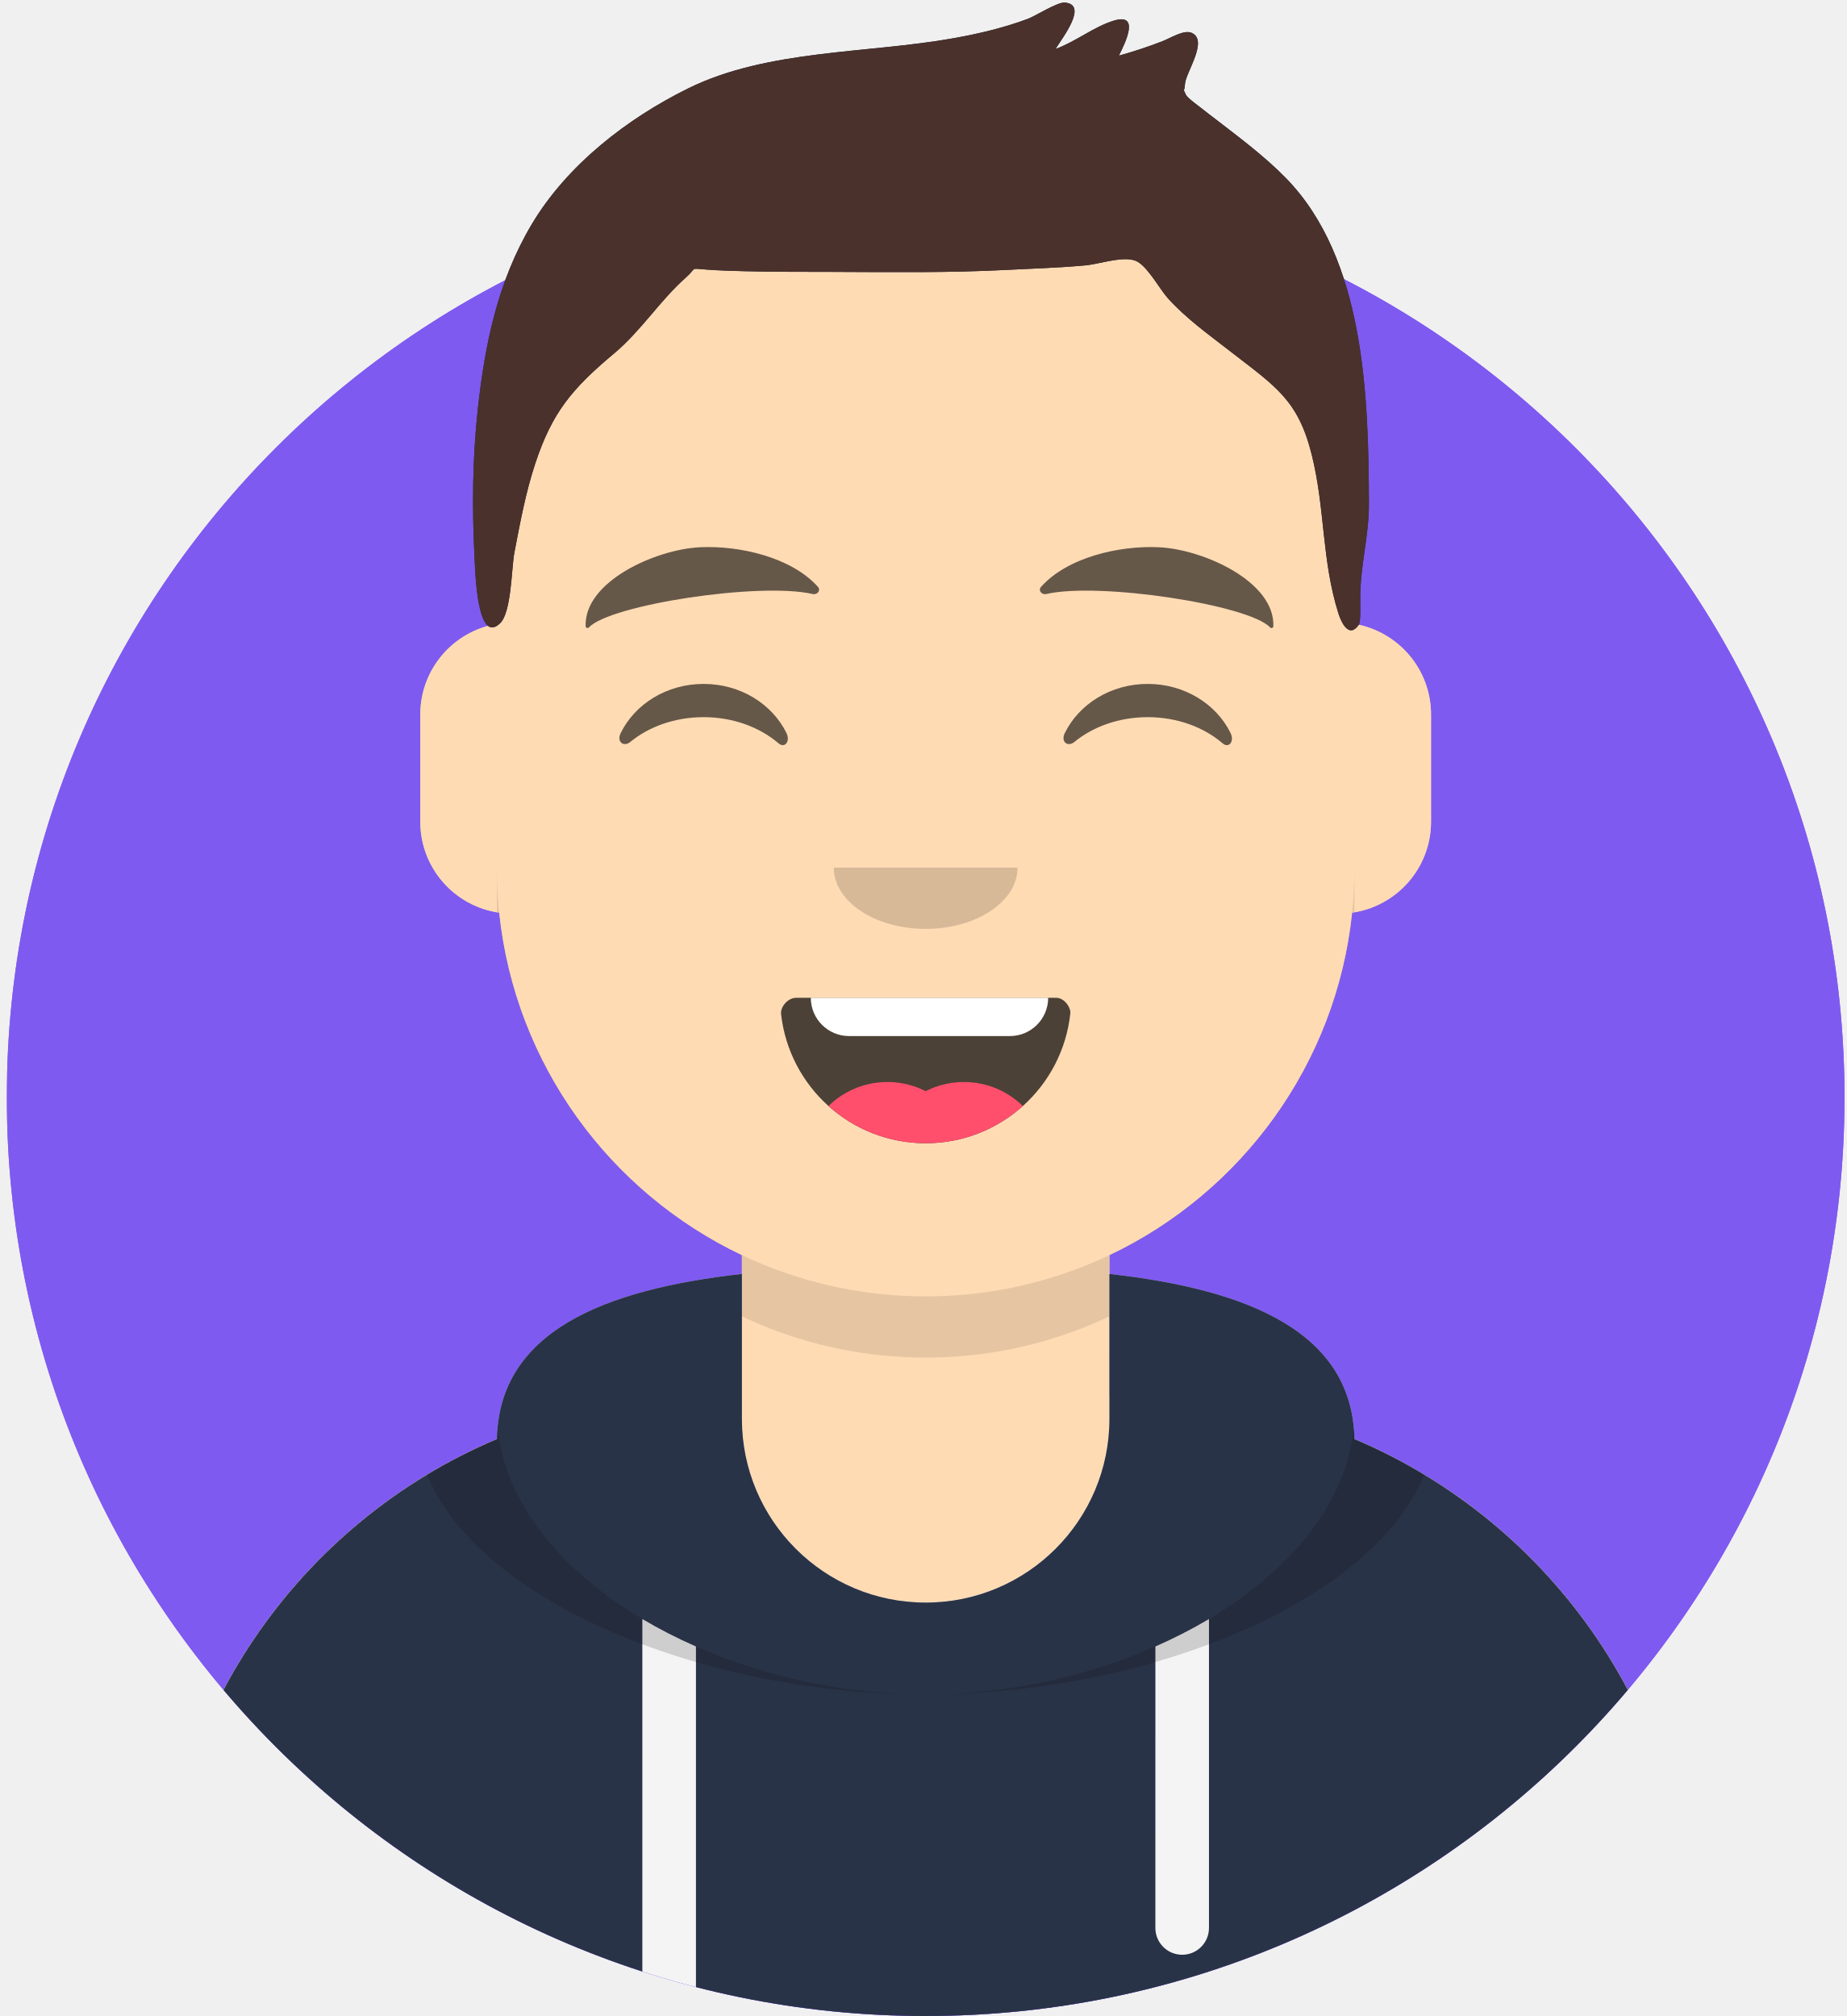
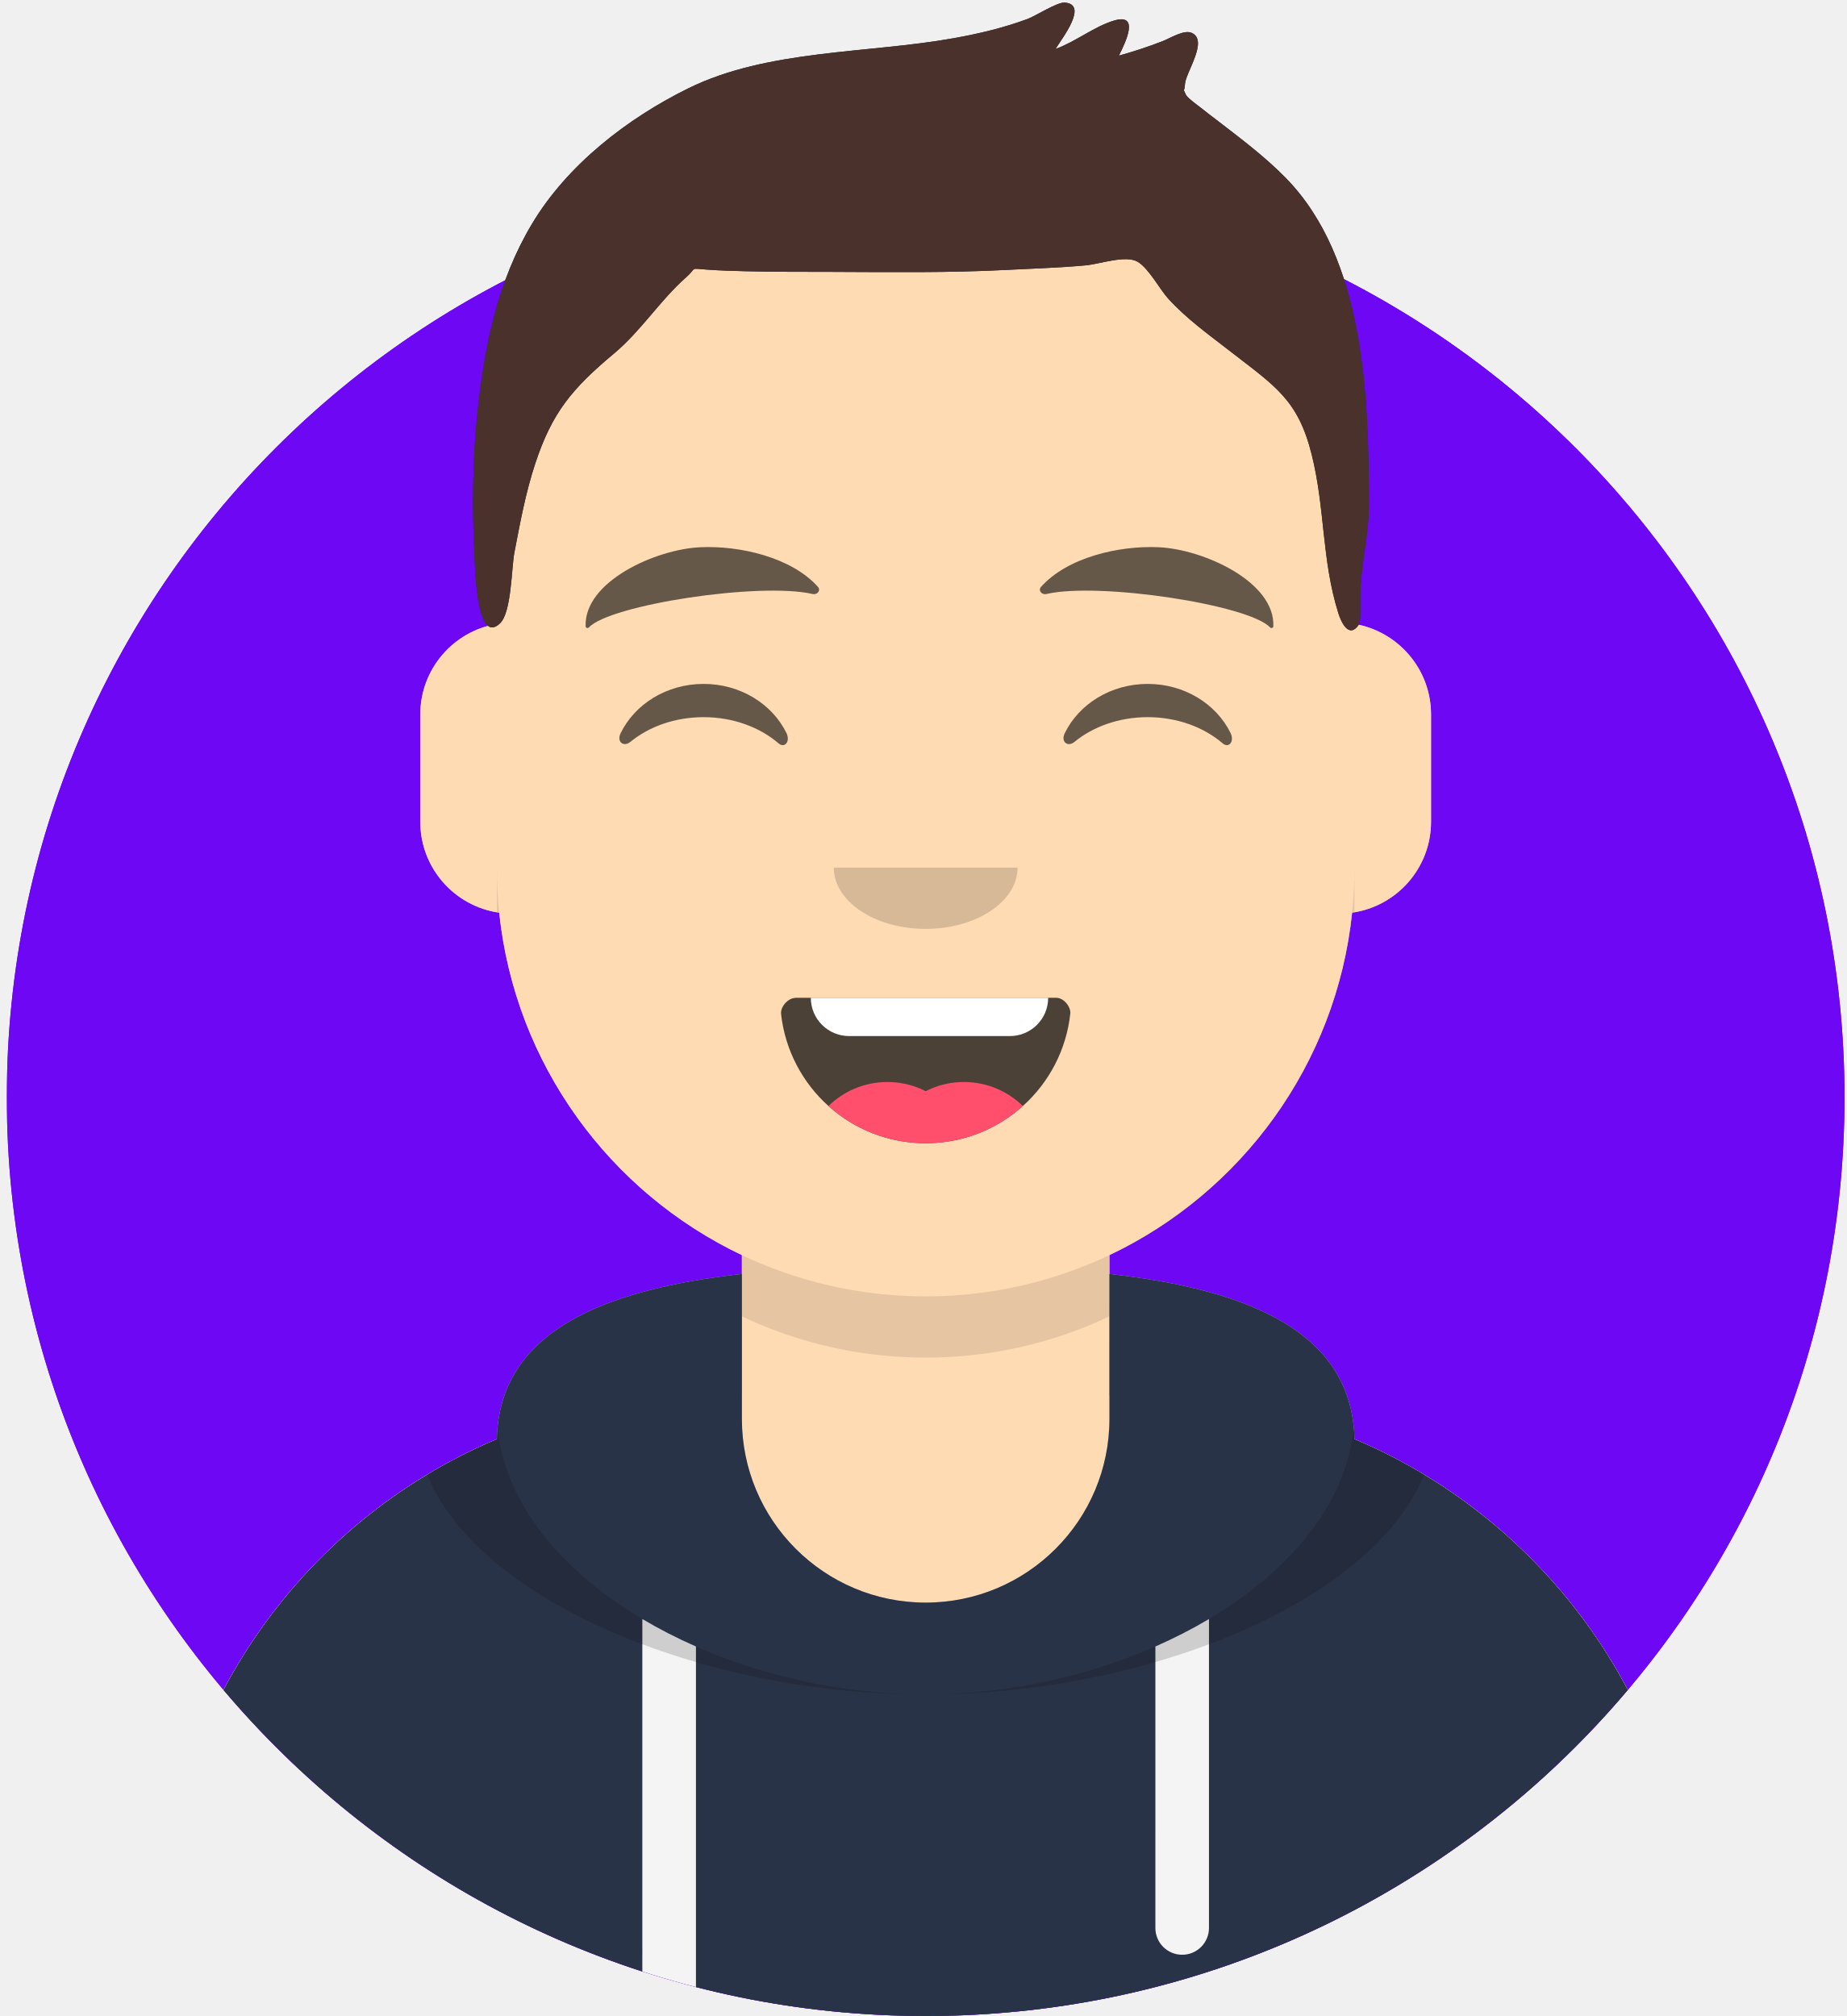
<svg xmlns="http://www.w3.org/2000/svg" xmlns:xlink="http://www.w3.org/1999/xlink" width="217px" height="237px" viewBox="0 0 217 237" version="1.1">
  <defs>
    <circle id="path-1" cx="108" cy="108" r="108" />
    <path d="M-3.19744231e-14,144 L-3.19744231e-14,-1.42108547e-14 L237.6,-1.42108547e-14 L237.6,144 L226.8,144 C226.8,203.647 178.447,252 118.8,252 C59.153,252 10.8,203.647 10.8,144 L10.8,144 L-3.19744231e-14,144 Z" id="path-3" />
    <path d="M90,0 C117.835,-5.11323436e-15 140.4,22.565 140.4,50.4 L140.401,55.949 C145.508,56.807 149.4,61.249 149.4,66.6 L149.4,79.2 C149.4,84.647 145.367,89.152 140.125,89.893 C138.265,107.718 127.114,122.78 111.601,130.149 L111.6,146.7 L115.2,146.7 C150.988,146.7 180,175.712 180,211.5 L180,219.6 L0,219.6 L0,211.5 C-4.38277231e-15,175.712 29.012,146.7 64.8,146.7 L68.4,146.7 L68.4,130.15 C52.886,122.78 41.735,107.718 39.875,89.893 C34.633,89.152 30.6,84.647 30.6,79.2 L30.6,66.6 C30.6,61.249 34.492,56.806 39.6,55.949 L39.6,50.4 C39.6,22.565 62.165,5.11323436e-15 90,0 Z" id="path-5" />
    <path d="M140.401,11.764 C156.691,13.587 169.2,18.597 169.2,31.569 L169.194,31.18 C192.467,41.01 208.8,64.047 208.8,90.9 L208.8,99 L28.8,99 L28.8,90.9 C28.8,64.047 45.133,41.01 68.406,31.18 C68.653,18.496 81.073,13.568 97.2,11.764 L97.2,28.8 C97.2,40.729 106.871,50.4 118.8,50.4 C130.729,50.4 140.4,40.729 140.4,28.8 L140.4,28.8 Z" id="path-7" />
    <path d="M31.606,13.615 C32.558,22.158 39.803,28.8 48.6,28.8 C57.424,28.8 64.687,22.117 65.603,13.536 C65.676,12.845 64.905,11.7 63.938,11.7 C50.534,11.7 40.264,11.7 33.378,11.7 C32.406,11.7 31.511,12.761 31.606,13.615 Z" id="path-9" />
    <rect id="path-11" x="0" y="0" width="237.6" height="252" />
    <path d="M118.135,20.928 C115.651,18.39 112.767,16.236 109.962,14.076 C109.343,13.6 108.715,13.135 108.109,12.641 C107.972,12.528 106.563,11.519 106.394,11.148 C105.988,10.254 106.224,10.95 106.28,9.884 C106.35,8.535 109.1,4.727 107.048,3.854 C106.146,3.47 104.536,4.492 103.67,4.83 C101.977,5.49 100.263,6.054 98.512,6.54 C99.351,4.869 100.95,1.524 97.944,2.419 C95.603,3.116 93.421,4.91 91.068,5.753 C91.847,4.477 94.96,0.523 92.147,0.302 C91.271,0.233 88.724,1.875 87.782,2.226 C84.959,3.275 82.075,3.953 79.111,4.487 C69.033,6.304 57.248,5.786 47.923,10.374 C40.735,13.911 33.636,19.4 29.484,26.389 C25.481,33.125 23.984,40.498 23.146,48.217 C22.532,53.882 22.482,59.738 22.769,65.424 C22.863,67.287 23.073,75.874 25.779,73.273 C27.127,71.978 27.117,66.745 27.457,64.974 C28.133,61.451 28.783,57.911 29.91,54.5 C31.895,48.49 34.238,45.687 39.184,41.547 C42.359,38.89 44.588,35.3 47.625,32.62 C48.99,31.416 47.949,31.542 50.143,31.7 C51.616,31.806 53.097,31.846 54.574,31.885 C57.99,31.974 61.412,31.951 64.829,31.963 C71.711,31.988 78.561,32.085 85.437,31.725 C88.492,31.565 91.556,31.478 94.603,31.195 C96.306,31.038 99.326,29.947 100.728,30.78 C102.01,31.543 103.342,34.034 104.263,35.054 C106.438,37.464 109.032,39.305 111.576,41.282 C116.881,45.403 119.559,46.98 121.17,53.421 C122.775,59.838 122.325,65.791 124.312,72.106 C124.662,73.217 125.586,75.13 126.726,73.415 C126.937,73.096 126.883,71.345 126.883,70.337 C126.883,66.27 127.913,63.218 127.9,59.123 C127.849,46.674 127.447,30.442 118.135,20.928 Z" id="path-13" />
  </defs>
  <g id="Website" stroke="none" stroke-width="1" fill="none" fill-rule="evenodd">
    <g id="mf-avatar" transform="translate(-10, -15)">
      <g id="Circle" transform="translate(10.8, 36)">
        <mask id="mask-2" fill="white">
          <use xlink:href="#path-1" />
        </mask>
-         <use id="Circle-Background" fill="#7f5af0" xlink:href="#path-1" />
-         <g id="🖍-Circle-Color" mask="url(#mask-2)" fill="#7f5af0">
+         <use id="Circle-Background" fill="#6E07F3" xlink:href="#path-1" />
+         <g id="🖍-Circle-Color" mask="url(#mask-2)" fill="#6E07F3">
          <rect id="🖍Color" x="0" y="0" width="216.445" height="216" />
        </g>
      </g>
      <mask id="mask-4" fill="white">
        <use xlink:href="#path-3" />
      </mask>
      <g id="Mask" />
      <g id="Avataaar" mask="url(#mask-4)">
        <g id="Body" transform="translate(28.8, 32.4)">
          <mask id="mask-6" fill="white">
            <use xlink:href="#path-5" />
          </mask>
          <use fill="#D0C6AC" xlink:href="#path-5" />
          <g id="Skin/👶🏻-05-Pale" mask="url(#mask-6)" fill="#FFDBB4">
            <g transform="translate(-28.8, 0)" id="Color">
              <rect x="0" y="0" width="238.384" height="220.355" />
            </g>
          </g>
          <path d="M39.6,84.6 C39.6,112.435 62.165,135 90,135 C117.835,135 140.4,112.435 140.4,84.6 L140.4,84.6 L140.4,91.8 C140.4,119.635 117.835,142.2 90,142.2 C62.165,142.2 39.6,119.635 39.6,91.8 Z" id="Neck-Shadow" fill-opacity="0.1" fill="#000000" mask="url(#mask-6)" />
        </g>
        <g id="Clothing/Hoodie" transform="translate(0, 153)">
          <mask id="mask-8" fill="white">
            <use xlink:href="#path-7" />
          </mask>
          <use id="Hoodie" fill="#B7C1DB" fill-rule="evenodd" xlink:href="#path-7" />
          <g id="Color/Palette/Slate" mask="url(#mask-8)" fill="#293347" fill-rule="evenodd">
            <rect id="🖍Color" x="0" y="0" width="238.491" height="99" />
          </g>
          <path d="M91.8,55.565 L91.8,99 L85.5,99 L85.499,52.335 C87.483,53.514 89.592,54.594 91.8,55.565 Z M152.101,52.334 L152.1,88.65 C152.1,90.39 150.69,91.8 148.95,91.8 C147.21,91.8 145.8,90.39 145.8,88.65 L145.801,55.565 C148.009,54.594 150.118,53.513 152.101,52.334 Z" id="Straps" fill="#F4F4F4" fill-rule="evenodd" mask="url(#mask-8)" />
          <path d="M155.733,11.451 C169.28,14.013 178.65,19.118 178.65,29.077 C178.65,46.818 148.916,61.2 118.8,61.2 C88.684,61.2 58.95,46.818 58.95,29.077 C58.95,19.118 68.32,14.013 81.867,11.451 C73.689,14.466 68.4,19.534 68.4,27.969 C68.4,46.322 93.439,61.2 118.8,61.2 C144.161,61.2 169.2,46.322 169.2,27.969 C169.2,19.71 164.13,14.679 156.241,11.642 Z" id="Shadow" fill-opacity="0.16" fill="#000000" fill-rule="evenodd" mask="url(#mask-8)" />
        </g>
        <g id="Face" transform="translate(68.4, 73.8)">
          <g id="Mouth/Smile" transform="translate(1.8, 46.8)">
            <mask id="mask-10" fill="white">
              <use xlink:href="#path-9" />
            </mask>
            <use id="Mouth" fill-opacity="0.7" fill="#000000" fill-rule="evenodd" xlink:href="#path-9" />
            <path d="M39.6,1.8 L58.5,1.8 C60.985,1.8 63,3.815 63,6.3 L63,11.7 C63,14.185 60.985,16.2 58.5,16.2 L39.6,16.2 C37.115,16.2 35.1,14.185 35.1,11.7 L35.1,6.3 C35.1,3.815 37.115,1.8 39.6,1.8 Z" id="Teeth" fill="#FFFFFF" fill-rule="evenodd" mask="url(#mask-10)" />
            <g id="Tongue" stroke-width="1" fill-rule="evenodd" mask="url(#mask-10)" fill="#FF4F6D">
              <g transform="translate(34.2, 21.6)">
                <circle cx="9.9" cy="9.9" r="9.9" />
                <circle cx="18.9" cy="9.9" r="9.9" />
              </g>
            </g>
          </g>
          <g id="Nose/Default" transform="translate(25.2, 36)" fill="#000000" fill-opacity="0.16">
            <path d="M14.4,7.2 C14.4,11.176 19.235,14.4 25.2,14.4 L25.2,14.4 C31.165,14.4 36,11.176 36,7.2" id="Nose" />
          </g>
          <g id="Eyes/Happy-😁" transform="translate(0, 7.2)" fill="#000000" fill-opacity="0.6">
            <path d="M14.544,20.203 C16.206,16.784 19.948,14.4 24.298,14.4 C28.632,14.4 32.363,16.767 34.034,20.166 C34.53,21.176 33.824,22.003 33.112,21.39 C30.906,19.494 27.773,18.309 24.298,18.309 C20.931,18.309 17.886,19.421 15.694,21.214 C14.892,21.87 14.058,21.203 14.544,20.203 Z" id="Squint" />
            <path d="M66.744,20.203 C68.406,16.784 72.148,14.4 76.498,14.4 C80.832,14.4 84.563,16.767 86.234,20.166 C86.73,21.176 86.024,22.003 85.312,21.39 C83.106,19.494 79.973,18.309 76.498,18.309 C73.131,18.309 70.086,19.421 67.894,21.214 C67.092,21.87 66.258,21.203 66.744,20.203 Z" id="Squint" />
          </g>
          <g id="Eyebrow/Natural/Default-Natural" fill="#000000" fill-opacity="0.6">
            <path d="M23.435,5.589 C18.25,6.285 10.164,10.805 10.84,16.036 C10.862,16.207 11.121,16.261 11.233,16.118 C13.471,13.248 30.774,9.033 37.075,9.913 C37.652,9.994 38.032,9.399 37.639,9.027 C34.269,5.845 28.08,4.961 23.435,5.589" id="Eyebrow" transform="translate(24.3, 10.8) rotate(5) translate(-24.3, -10.8) " />
            <path d="M76.535,5.589 C71.35,6.285 63.264,10.805 63.94,16.036 C63.962,16.207 64.221,16.261 64.333,16.118 C66.571,13.248 83.874,9.033 90.175,9.913 C90.752,9.994 91.132,9.399 90.739,9.027 C87.369,5.845 81.18,4.961 76.535,5.589" id="Eyebrow" transform="translate(77.4, 10.8) scale(-1, 1) rotate(5) translate(-77.4, -10.8) " />
          </g>
        </g>
        <g id="Top">
          <mask id="mask-12" fill="white">
            <use xlink:href="#path-11" />
          </mask>
          <g id="Mask" />
          <g mask="url(#mask-12)">
            <g transform="translate(43, 15)">
              <mask id="mask-14" fill="white">
                <use xlink:href="#path-13" />
              </mask>
              <use id="Short-Hair" stroke="none" fill="#1F3140" fill-rule="evenodd" xlink:href="#path-13" />
              <g id="Color/Hair/Brown-Dark" stroke="none" fill="none" mask="url(#mask-14)" fill-rule="evenodd">
                <g transform="translate(-43.1, -15)" fill="#4A312C" id="Color">
                  <rect x="0" y="0" width="239.107" height="252.406" />
                </g>
              </g>
            </g>
          </g>
        </g>
      </g>
    </g>
  </g>
</svg>
